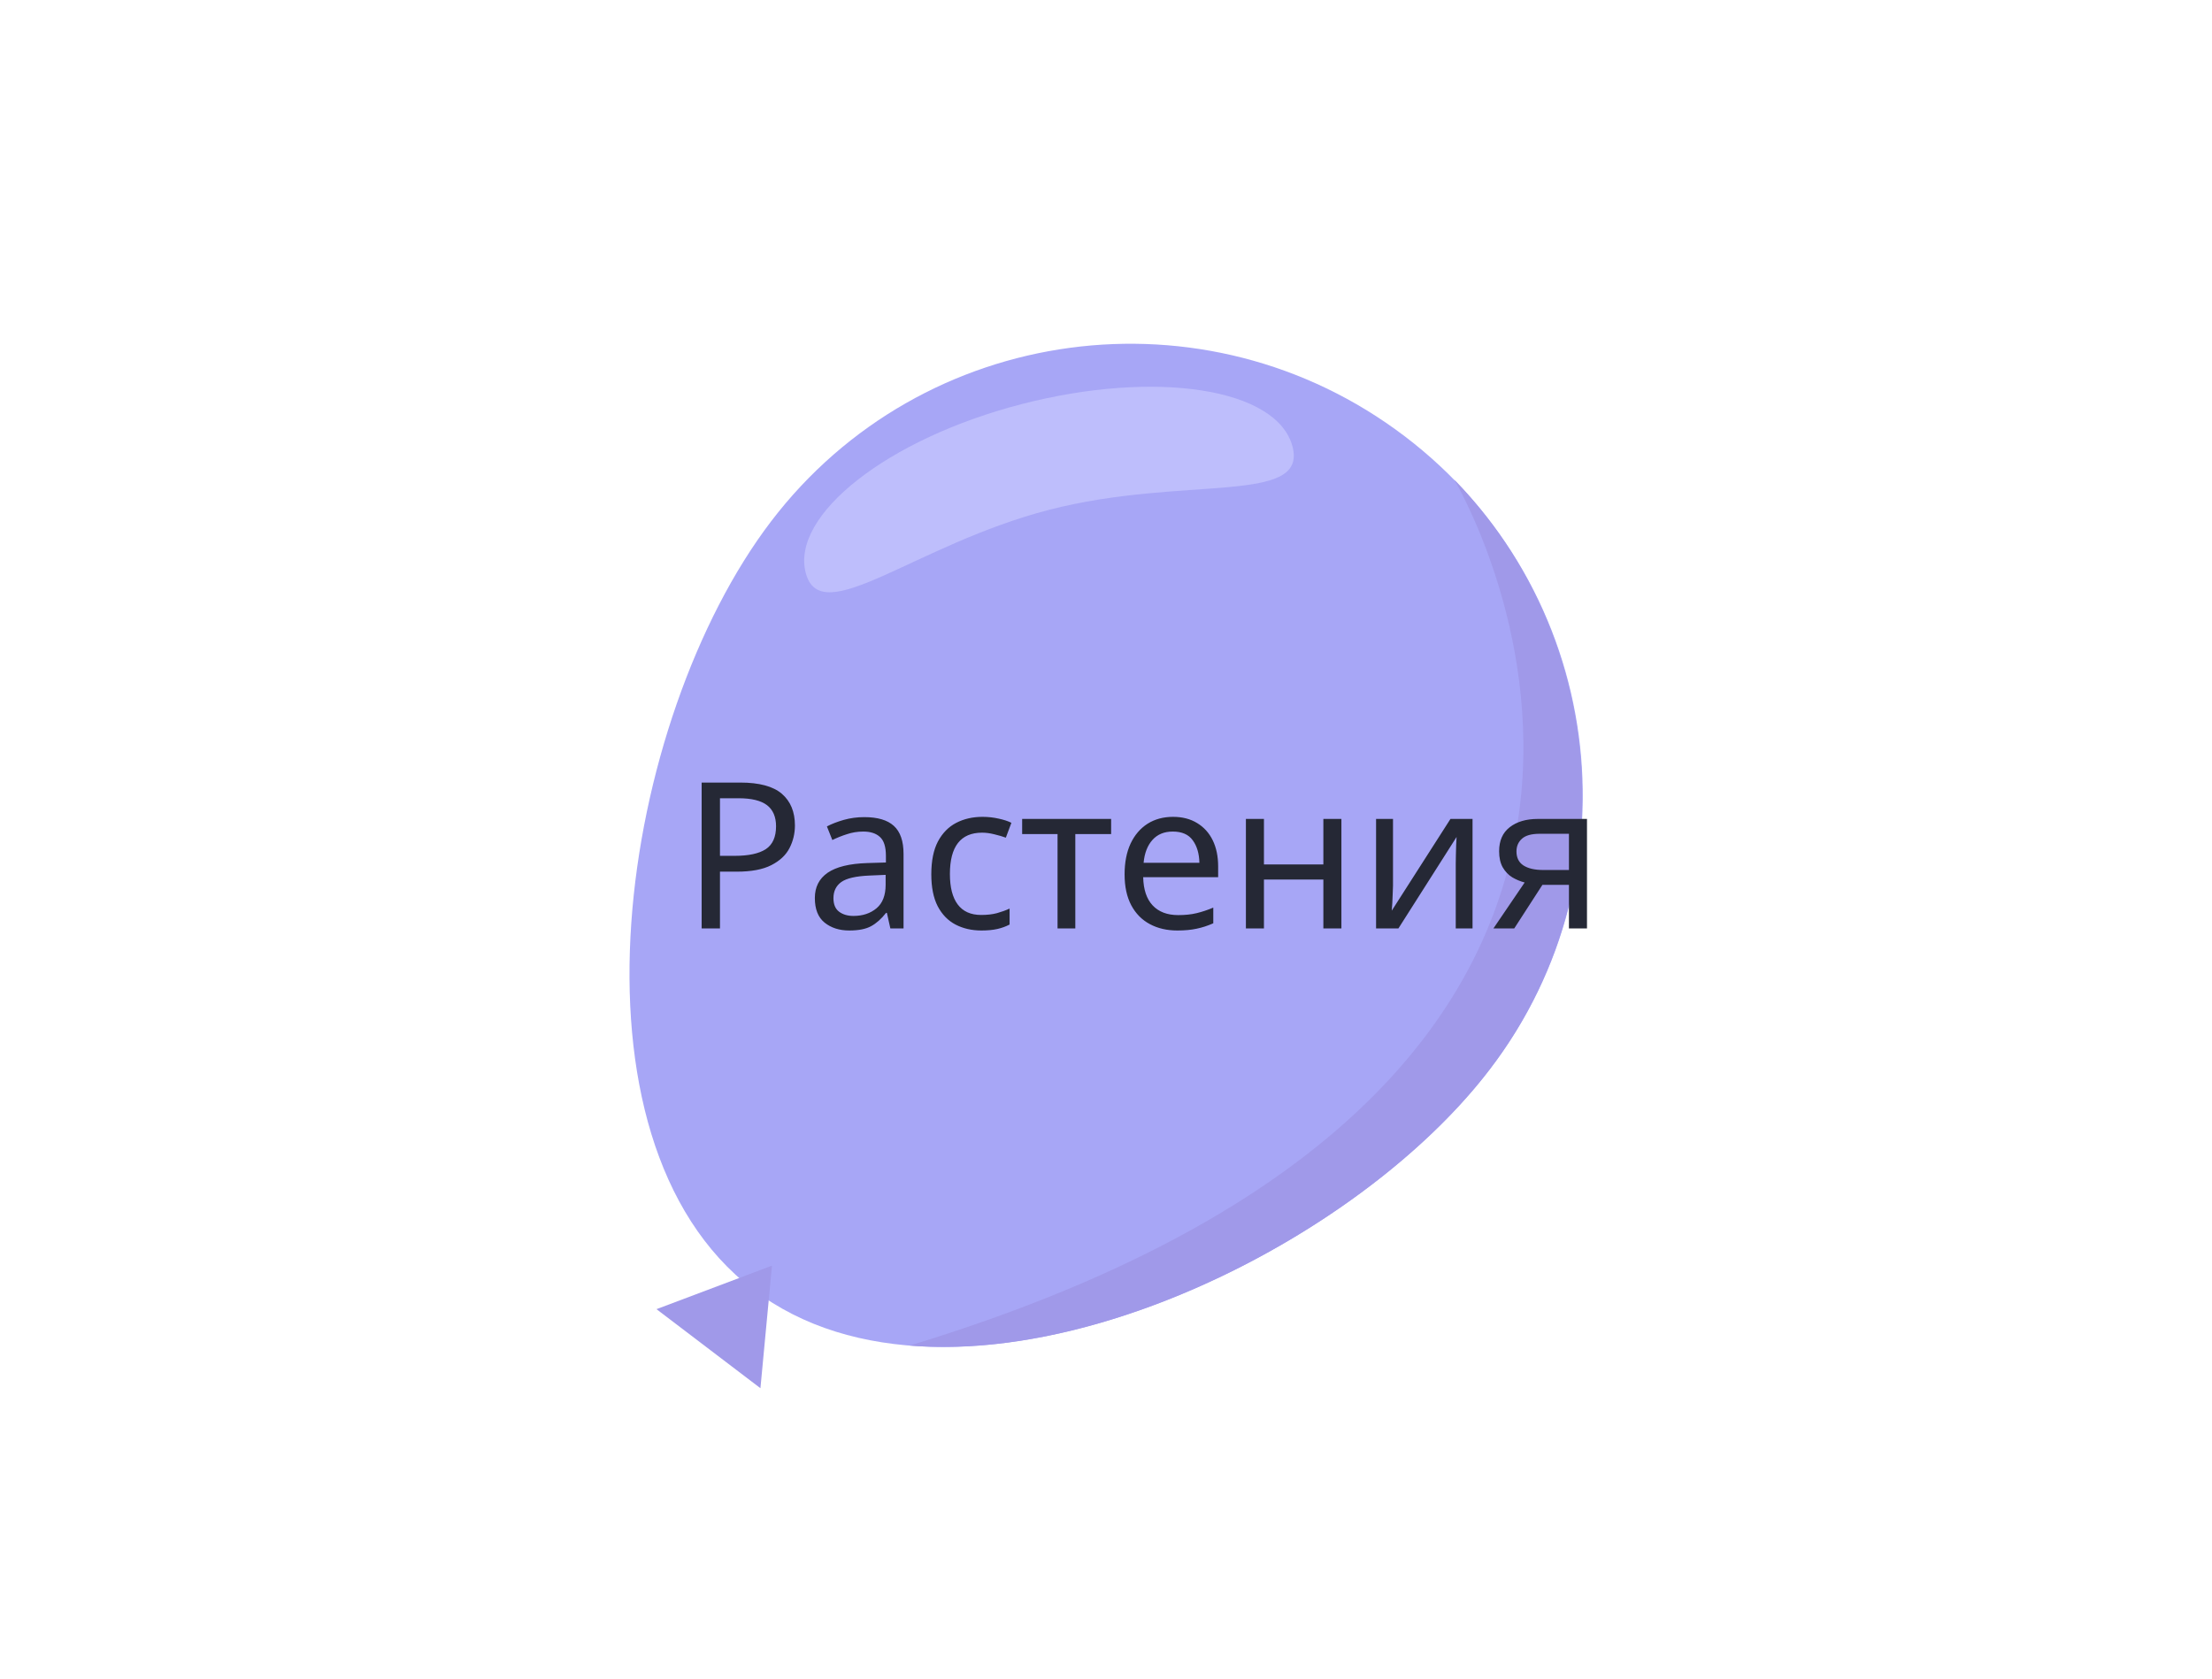
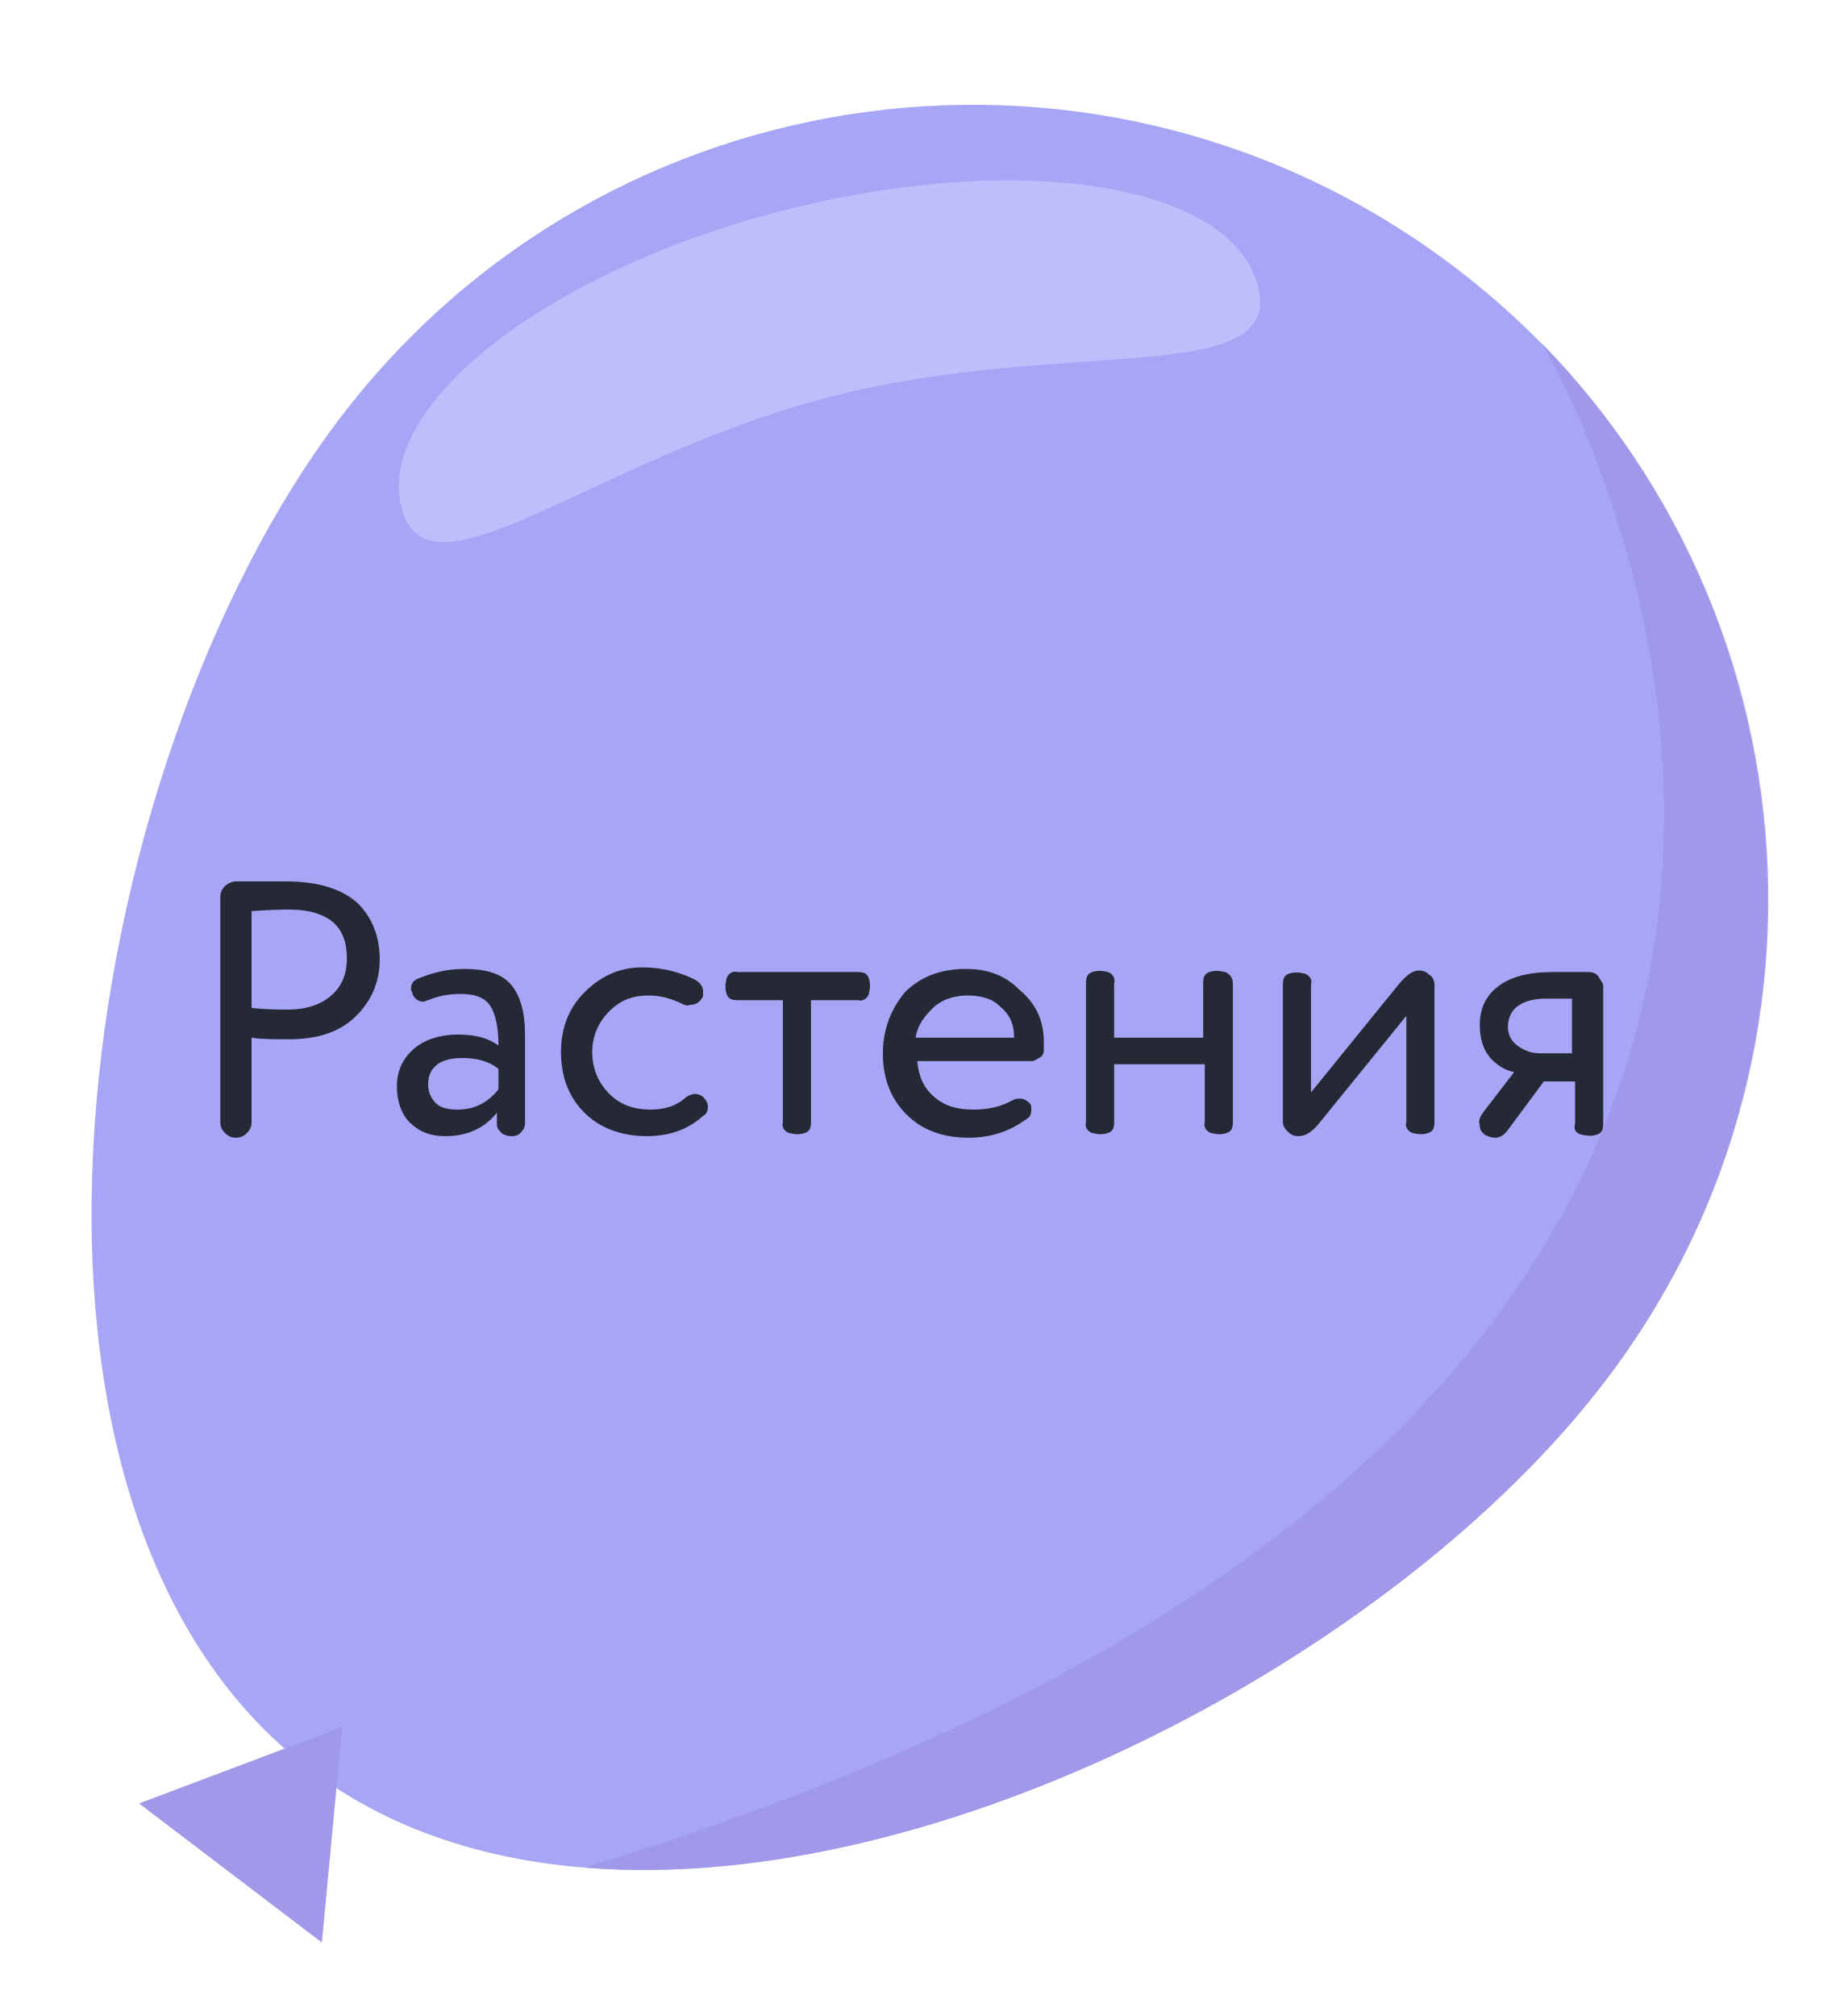
- <svg xmlns="http://www.w3.org/2000/svg" version="1.1" x="0px" y="0px" viewBox="0 0 249 189" enable-background="new 0 0 249 189" xml:space="preserve">
+ <svg xmlns="http://www.w3.org/2000/svg" version="1.1" id="Слой_1" x="0px" y="0px" viewBox="0 0 118 129" style="enable-background:new 0 0 118 129;" xml:space="preserve">
+   <style type="text/css">
+ 	.st0{fill:#A7A6F6;}
+ 	.st1{fill:#A099E9;}
+ 	.st2{fill:none;}
+ 	.st3{enable-background:new    ;}
+ 	.st4{fill:#252835;}
+ 	.st5{fill:#BEBEFC;}
+ </style>
  <g id="Sky">
</g>
  <g id="Clouds">
</g>
  <g id="Button">
</g>
  <g id="B_1">
</g>
  <g id="B2">
</g>
  <g id="B3">
</g>
  <g id="B4">
-     <path fill="#A7A6F6" d="M167.7,120.4c-17,22.3-60.6,41.8-82.9,24.8s-15-64.2,2-86.5s48.9-26.6,71.3-9.6S184.8,98.1,167.7,120.4z" />
-     <polygon fill="#A099E9" points="86.9,142.5 73.9,147.4 85.6,156.3  " />
-     <path fill="#A099E9" d="M167.7,120.4c15.5-20.3,13.3-48.6-4-66.4l0,0c0,0,40,66.7-61.3,97.5C125.2,153.4,154.5,137.7,167.7,120.4z" />
+     <path class="st0" d="M102.7,88.4c-17,22.3-60.6,41.8-82.9,24.8s-15-64.2,2-86.5s48.9-26.6,71.3-9.6S119.8,66.1,102.7,88.4z" />
+     <polygon class="st1" points="21.9,110.5 8.9,115.4 20.6,124.3  " />
+     <path class="st1" d="M102.7,88.4c15.5-20.3,13.3-48.6-4-66.4l0,0c0,0,40,66.7-61.3,97.5C60.2,121.4,89.5,105.7,102.7,88.4z" />
    <g>
-       <rect x="76.7" y="88.4" fill="none" width="98" height="30.9" />
-       <text transform="matrix(1 0 0 1 76.7489 104.5321)" fill="#252835" font-family="'CirceRounded-Regular'" font-size="23">Растения</text>
+       <rect x="11.7" y="56.4" class="st2" width="98" height="30.9" />
+       <g class="st3">
+         <path class="st4" d="M15.1,56.4c1.9,0,3,0,3.2,0c2.1,0,3.6,0.5,4.6,1.4c0.9,0.9,1.4,2.1,1.4,3.6c0,1.4-0.5,2.6-1.5,3.6     c-1,1-2.4,1.5-4.3,1.5c-1,0-1.8,0-2.4-0.1v5.4c0,0.3-0.1,0.5-0.3,0.7c-0.2,0.2-0.4,0.3-0.7,0.3c-0.3,0-0.5-0.1-0.7-0.3     c-0.2-0.2-0.3-0.4-0.3-0.7V57.4c0-0.3,0.1-0.5,0.3-0.7C14.6,56.5,14.9,56.4,15.1,56.4z M16.1,58.3v6.2c1,0.1,1.7,0.1,2.3,0.1     c1.2,0,2.1-0.3,2.8-0.9c0.7-0.6,1-1.4,1-2.4c0-1-0.3-1.8-0.9-2.3s-1.5-0.8-2.8-0.8C18.3,58.2,17.5,58.2,16.1,58.3z" />
+         <path class="st4" d="M25.4,69.5c0-1,0.4-1.8,1.1-2.4c0.7-0.6,1.7-0.9,2.8-0.9c1.1,0,1.9,0.2,2.6,0.7c0-1.2-0.2-2-0.5-2.5     c-0.3-0.5-0.9-0.8-1.9-0.8c-0.7,0-1.4,0.1-2.1,0.4c-0.1,0-0.2,0.1-0.3,0.1c-0.3,0-0.6-0.2-0.7-0.5c0-0.1-0.1-0.2-0.1-0.3     c0-0.4,0.2-0.6,0.5-0.7c1-0.4,1.9-0.6,2.9-0.6c1.4,0,2.4,0.3,3,1c0.6,0.7,0.9,1.8,0.9,3.2v5.7c0,0.2-0.1,0.4-0.3,0.6     c-0.2,0.2-0.4,0.2-0.6,0.2s-0.5-0.1-0.6-0.2c-0.2-0.2-0.3-0.3-0.3-0.6v-0.7c-0.8,1-1.9,1.5-3.3,1.5c-1,0-1.7-0.3-2.3-0.9     C25.7,71.3,25.4,70.5,25.4,69.5z M31.9,69.7v-1.3c-0.6-0.5-1.4-0.7-2.3-0.7c-0.6,0-1.2,0.1-1.6,0.4c-0.4,0.3-0.6,0.7-0.6,1.3     c0,0.5,0.2,0.9,0.5,1.2c0.3,0.3,0.8,0.4,1.4,0.4C30.3,71,31.2,70.6,31.9,69.7z" />
+         <path class="st4" d="M43.8,64.3c-0.8-0.4-1.5-0.6-2.3-0.6c-1,0-1.8,0.3-2.5,1c-0.7,0.7-1.1,1.6-1.1,2.6c0,1.1,0.4,2,1.1,2.7     s1.6,1,2.6,1c0.9,0,1.6-0.2,2.2-0.7c0.2-0.2,0.5-0.3,0.7-0.3c0.2,0,0.4,0.1,0.5,0.2c0.2,0.2,0.3,0.4,0.3,0.6     c0,0.3-0.1,0.5-0.3,0.6c-1,0.9-2.2,1.3-3.6,1.3c-1.6,0-3-0.5-4-1.5c-1-1-1.5-2.3-1.5-3.9c0-1.5,0.5-2.8,1.5-3.8     c1-1,2.2-1.6,3.7-1.6c1.3,0,2.4,0.3,3.4,0.8c0.3,0.2,0.5,0.4,0.5,0.8c0,0.2,0,0.3-0.1,0.4c-0.2,0.3-0.4,0.4-0.8,0.4     C44.1,64.4,43.9,64.3,43.8,64.3z" />
+         <path class="st4" d="M51.9,64v7.8c0,0.4-0.1,0.6-0.4,0.7c-0.3,0.1-0.6,0.1-1,0c-0.3-0.1-0.5-0.4-0.4-0.7V64h-2.9     c-0.4,0-0.6-0.1-0.7-0.4c-0.1-0.3-0.1-0.6,0-1c0.1-0.3,0.4-0.5,0.7-0.4h7.7c0.4,0,0.6,0.1,0.7,0.4c0.1,0.3,0.1,0.6,0,1     c-0.1,0.3-0.4,0.5-0.7,0.4H51.9z" />
+         <path class="st4" d="M66.8,66.7c0,0.3,0,0.4,0,0.5c0,0.2-0.1,0.4-0.3,0.5s-0.3,0.2-0.5,0.2h-7.3c0.1,1,0.4,1.7,1.1,2.3     s1.5,0.8,2.5,0.8c1,0,1.8-0.2,2.5-0.6c0.2-0.1,0.3-0.1,0.5-0.1c0.2,0,0.4,0.1,0.6,0.3c0.1,0.1,0.1,0.2,0.1,0.4     c0,0.3-0.1,0.5-0.3,0.6c-1.1,0.8-2.3,1.2-3.7,1.2c-1.7,0-3-0.5-4-1.5c-1-1-1.5-2.3-1.5-3.9c0-1.5,0.5-2.8,1.4-3.9     c1-1,2.3-1.5,3.9-1.5c1.4,0,2.5,0.4,3.4,1.3C66.3,64.2,66.8,65.3,66.8,66.7z M58.6,66.4h6.3c0-0.9-0.3-1.5-0.9-2     c-0.5-0.5-1.2-0.7-2.1-0.7c-0.9,0-1.7,0.3-2.2,0.8S58.7,65.6,58.6,66.4z" />
+         <path class="st4" d="M78.9,62.9v8.9c0,0.4-0.1,0.6-0.4,0.7s-0.6,0.1-1,0c-0.3-0.1-0.5-0.4-0.4-0.7v-3.7h-5.8v3.7     c0,0.4-0.1,0.6-0.4,0.7c-0.3,0.1-0.6,0.1-1,0c-0.3-0.1-0.5-0.4-0.4-0.7v-8.9c0-0.4,0.1-0.6,0.4-0.7c0.3-0.1,0.6-0.1,1,0     c0.3,0.1,0.5,0.4,0.4,0.7v3.5H77v-3.5c0-0.4,0.1-0.6,0.4-0.7c0.3-0.1,0.6-0.1,1,0C78.7,62.3,78.9,62.6,78.9,62.9z" />
+         <path class="st4" d="M91.8,63v8.8c0,0.4-0.1,0.6-0.4,0.7s-0.6,0.1-1,0c-0.3-0.1-0.5-0.4-0.4-0.7V65l-5.6,6.9     c-0.5,0.6-0.9,0.8-1.3,0.8c-0.3,0-0.5-0.1-0.7-0.3c-0.2-0.2-0.3-0.4-0.3-0.6v-8.8c0-0.4,0.1-0.6,0.4-0.7c0.3-0.1,0.6-0.1,1,0     c0.3,0.1,0.5,0.4,0.4,0.7v6.9l5.6-6.9c0.5-0.6,0.9-0.9,1.3-0.9c0.3,0,0.5,0.1,0.7,0.3C91.7,62.5,91.8,62.8,91.8,63z" />
+         <path class="st4" d="M94.9,71.2l2-2.6c-0.6-0.1-1.2-0.5-1.6-1c-0.4-0.5-0.6-1.2-0.6-2c0-1.1,0.4-1.9,1.2-2.5     c0.8-0.6,1.9-0.9,3.5-0.9h2.3c0.2,0,0.5,0.1,0.6,0.3s0.3,0.4,0.3,0.6v8.8c0,0.4-0.1,0.6-0.4,0.7s-0.6,0.1-1,0s-0.5-0.4-0.4-0.7     v-2.7h-2l-2.3,3.1c-0.2,0.3-0.5,0.5-0.8,0.5c-0.3,0-0.5-0.1-0.7-0.2c-0.2-0.2-0.3-0.3-0.3-0.6C94.6,71.7,94.7,71.5,94.9,71.2z      M98.5,67.4h2.1v-3.5h-1.7c-0.8,0-1.4,0.2-1.8,0.5c-0.4,0.3-0.6,0.8-0.6,1.3c0,0.5,0.2,0.9,0.6,1.2C97.5,67.2,98,67.4,98.5,67.4z     " />
+       </g>
    </g>
-     <path fill="#BEBEFC" d="M118.1,57.4C103,61.3,92.4,71,90.7,64.5s9.2-15.1,24.3-19s28.8-1.8,30.5,4.8   C147.2,56.9,133.2,53.5,118.1,57.4z" />
+     <path class="st5" d="M53.1,25.4C38,29.3,27.4,39,25.7,32.5s9.2-15.1,24.3-19s28.8-1.8,30.5,4.8S68.2,21.5,53.1,25.4z" />
  </g>
  <g id="B5">
</g>
  <g id="B6">
</g>
  <g id="B7">
</g>
  <g id="B8">
</g>
  <g id="B9">
</g>
  <g id="B10">
</g>
  <g id="B11">
</g>
  <g id="B12">
</g>
  <g id="B13">
</g>
  <g id="B14">
</g>
  <g id="B15">
</g>
  <g id="Head">
</g>
  <g id="B16">
</g>
  <g id="B17">
</g>
  <g id="B18">
</g>
  <g id="B19">
</g>
  <g id="B20">
</g>
  <g id="B21">
</g>
  <g id="B22">
</g>
  <g id="B23">
</g>
  <g id="B24">
</g>
  <g id="B25">
</g>
  <g id="B26">
</g>
  <g id="B27">
</g>
  <g id="B28">
</g>
  <g id="B29">
</g>
  <g id="B30">
</g>
  <g id="B31">
</g>
  <g id="B32">
</g>
  <g id="B33">
</g>
</svg>
